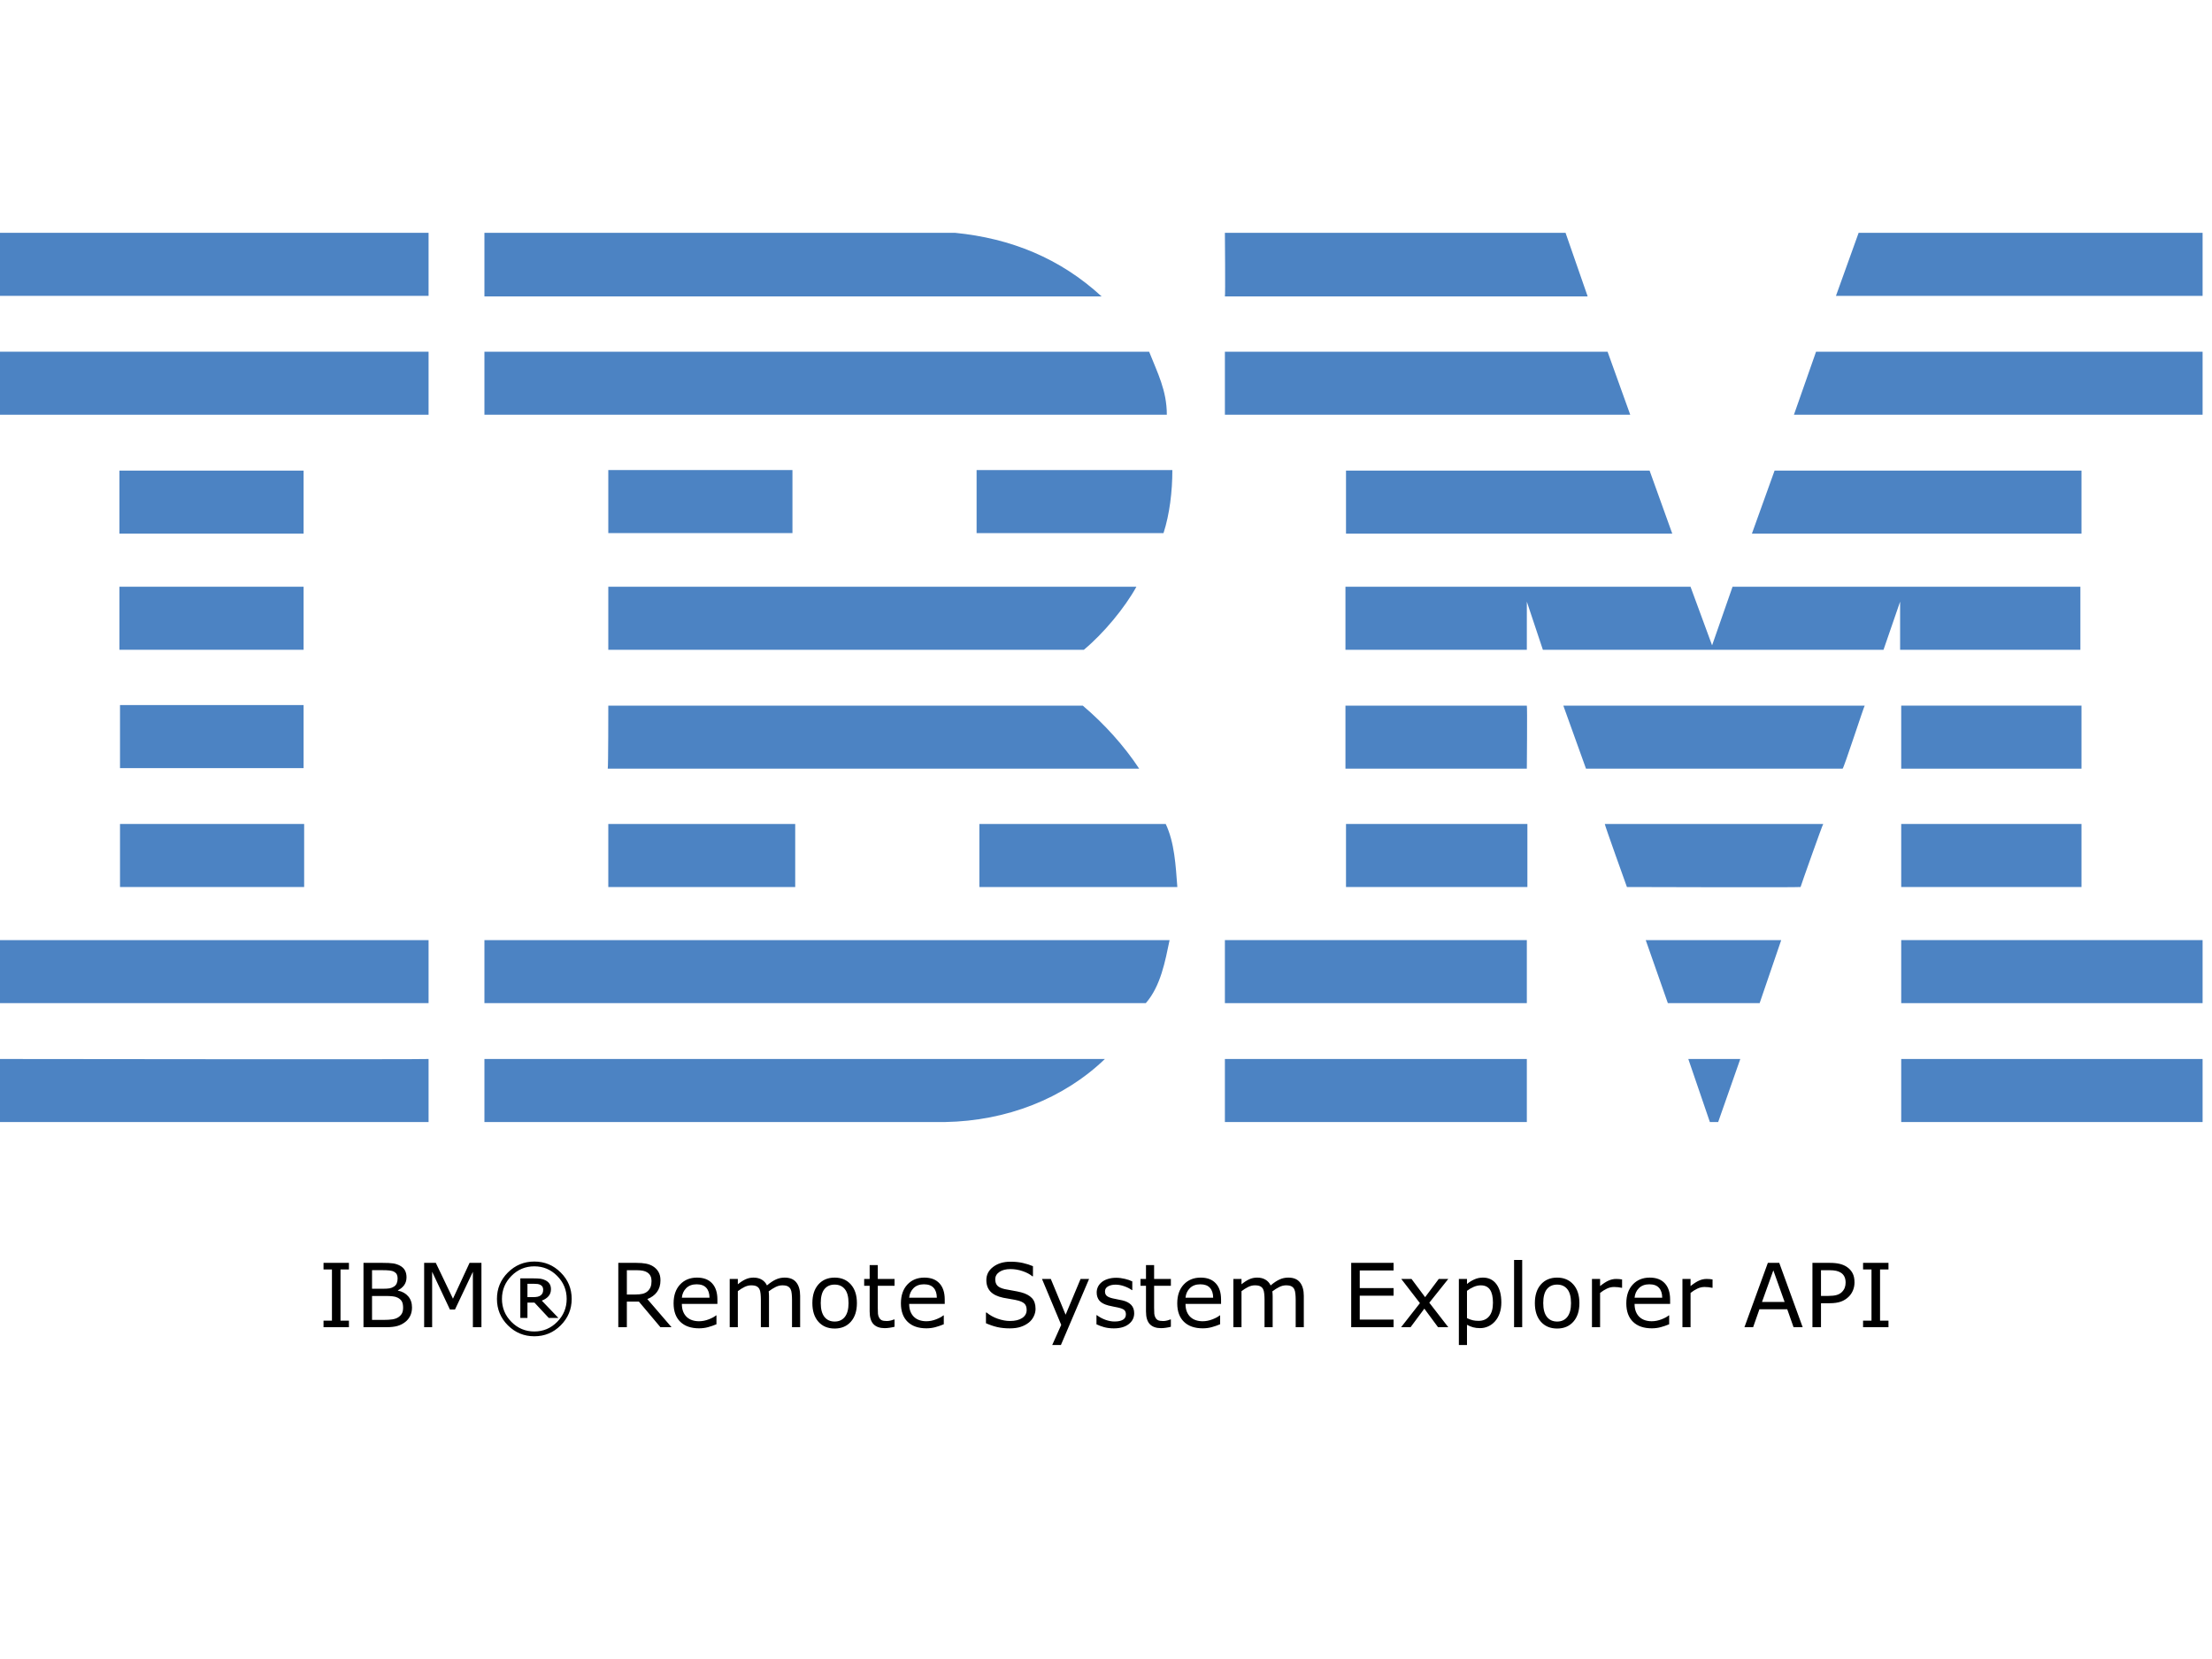
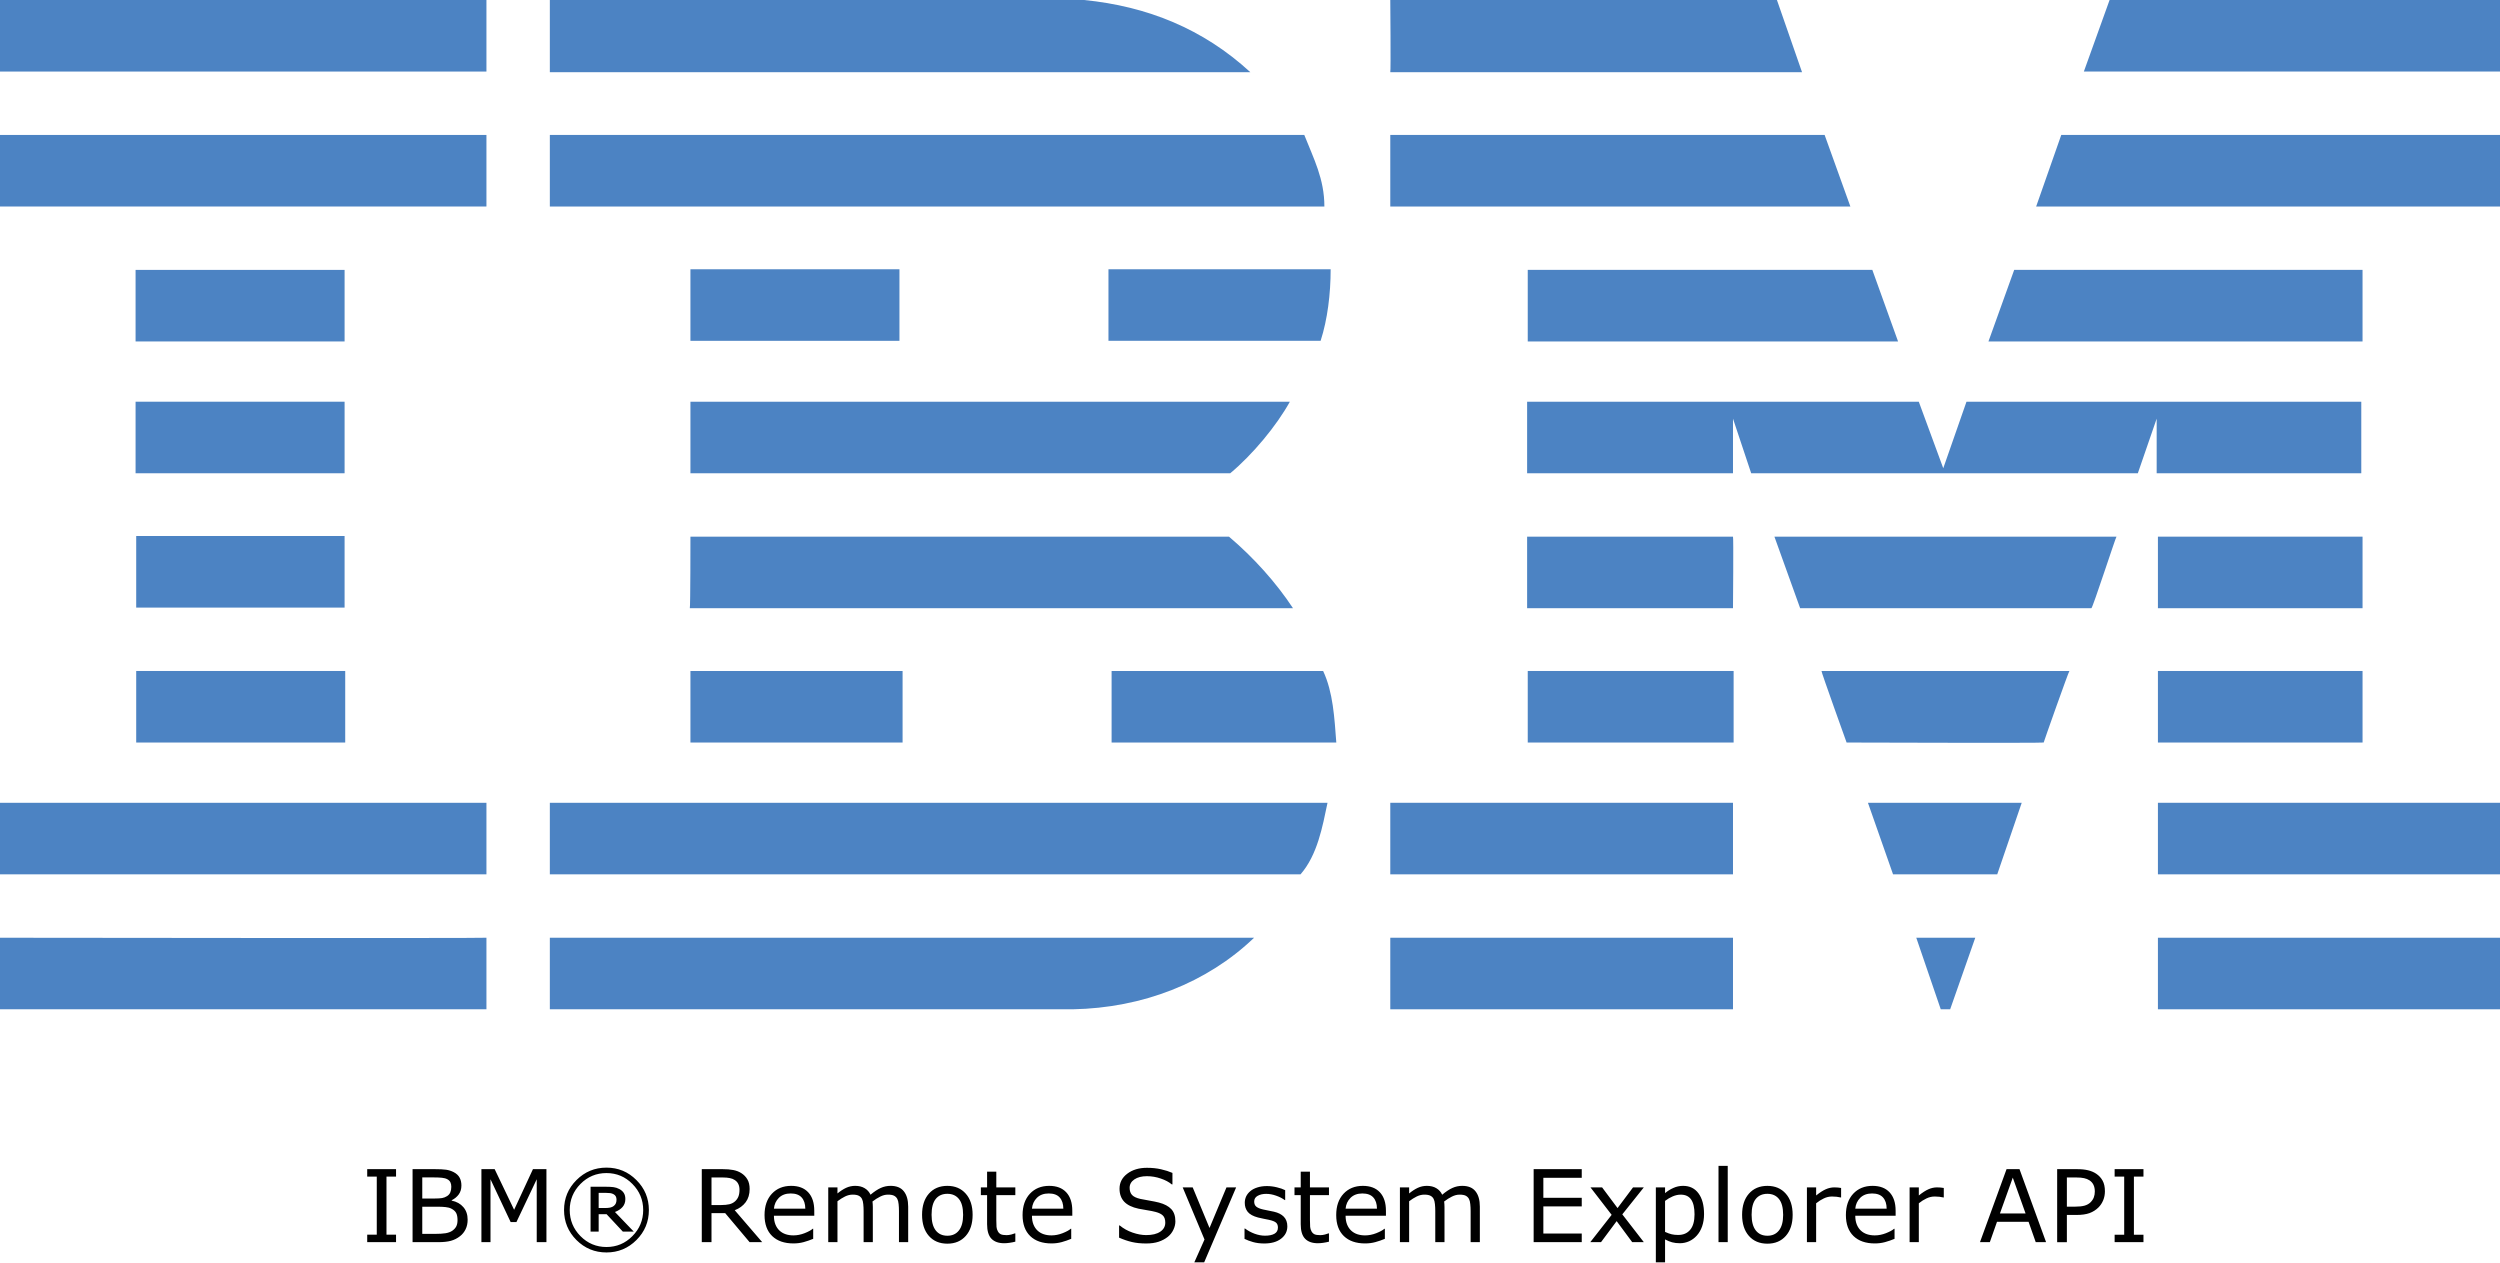
- <svg xmlns="http://www.w3.org/2000/svg" id="Layer_1" x="0px" y="0px" viewBox="0 0 400 300" style="enable-background:new 0 0 400 245;" xml:space="preserve" version="1.1">
+ <svg xmlns="http://www.w3.org/2000/svg" id="Layer_1" x="0px" y="0px" viewBox="0 0 398.3 201.119" xml:space="preserve" version="1.1" width="398.3" height="201.119">
  <defs id="defs31" />
  <style type="text/css" id="style1"> .st0{fill:#4C83C3;} </style>
-   <g id="g31">
-     <polygon class="st0" points="398.3,53.5 332,53.5 336.1,42.1 398.3,42.1 " id="polygon1" />
-     <path class="st0" d="M221.5,42.1l61.6,0l4,11.5c0,0-65.6,0-65.6,0C221.6,53.5,221.5,42.1,221.5,42.1z" id="path1" />
-     <path class="st0" d="M172.7,42.1c10.1,1,19,4.6,26.5,11.5c0,0-111.6,0-111.6,0c0,0,0-11.5,0-11.5L172.7,42.1z" id="path2" />
+   <g id="g31" transform="translate(9.6566519e-5,-42.1)">
+     <polygon class="st0" points="336.1,42.1 398.3,42.1 398.3,53.5 332,53.5 " id="polygon1" />
+     <path class="st0" d="m 221.5,42.1 h 61.6 l 4,11.5 c 0,0 -65.6,0 -65.6,0 0.1,-0.1 0,-11.5 0,-11.5 z" id="path1" />
+     <path class="st0" d="m 172.7,42.1 c 10.1,1 19,4.6 26.5,11.5 0,0 -111.6,0 -111.6,0 0,0 0,-11.5 0,-11.5 z" id="path2" />
    <g id="g3">
      <rect x="0" y="42.1" class="st0" width="77.5" height="11.4" id="rect2" />
-       <path class="st0" d="M38.8,47.8" id="path3" />
+       <path class="st0" d="M 38.8,47.8" id="path3" />
    </g>
-     <path class="st0" d="M398.3,75h-73.9c0,0,4-11.4,4-11.4h69.9V75z" id="path4" />
-     <polygon class="st0" points="294.8,75 221.5,75 221.5,63.6 290.7,63.6 " id="polygon4" />
-     <path class="st0" d="M207.8,63.6c1.5,3.8,3.2,7,3.2,11.4H87.6V63.6H207.8z" id="path5" />
+     <path class="st0" d="m 398.3,75 h -73.9 c 0,0 4,-11.4 4,-11.4 h 69.9 z" id="path4" />
+     <polygon class="st0" points="221.5,63.6 290.7,63.6 294.8,75 221.5,75 " id="polygon4" />
+     <path class="st0" d="m 207.8,63.6 c 1.5,3.8 3.2,7 3.2,11.4 H 87.6 V 63.6 Z" id="path5" />
    <g id="g6">
      <rect x="0" y="63.6" class="st0" width="77.5" height="11.4" id="rect5" />
-       <path class="st0" d="M38.8,69.3" id="path6" />
+       <path class="st0" d="M 38.8,69.3" id="path6" />
    </g>
-     <polygon class="st0" points="316.8,96.5 320.9,85.1 376.4,85.1 376.4,96.5 " id="polygon6" />
-     <polygon class="st0" points="298.3,85.1 302.4,96.5 243.4,96.5 243.4,85.1 " id="polygon7" />
-     <path class="st0" d="M212,85c0,3.9-0.5,8-1.6,11.4h-33.8V85H212z" id="path7" />
+     <polygon class="st0" points="376.4,85.1 376.4,96.5 316.8,96.5 320.9,85.1 " id="polygon6" />
+     <polygon class="st0" points="243.4,96.5 243.4,85.1 298.3,85.1 302.4,96.5 " id="polygon7" />
+     <path class="st0" d="m 212,85 c 0,3.9 -0.5,8 -1.6,11.4 H 176.6 V 85 Z" id="path7" />
    <g id="g8">
      <rect x="21.6" y="85.1" class="st0" width="33.3" height="11.4" id="rect7" />
-       <path class="st0" d="M38.3,90.8" id="path8" />
+       <path class="st0" d="M 38.3,90.8" id="path8" />
    </g>
    <g id="g9">
      <rect x="110" y="85" class="st0" width="33.3" height="11.4" id="rect8" />
-       <path class="st0" d="M126.6,90.8" id="path9" />
+       <path class="st0" d="M 126.6,90.8" id="path9" />
    </g>
-     <path class="st0" d="M276.1,108.8c0,0,0,8.7,0,8.7h-32.8v-11.4h62.4l3.9,10.6c0,0,3.7-10.6,3.7-10.6h62.9v11.4h-32.6 c0,0,0-8.7,0-8.7l-3,8.7l-61.6,0L276.1,108.8z" id="path10" />
-     <path class="st0" d="M110,106.1h95.5v0c-2.1,3.8-5.9,8.4-9.5,11.4c0,0-86,0-86,0C110,117.5,110,106.1,110,106.1z" id="path11" />
+     <path class="st0" d="m 276.1,108.8 c 0,0 0,8.7 0,8.7 h -32.8 v -11.4 h 62.4 l 3.9,10.6 c 0,0 3.7,-10.6 3.7,-10.6 h 62.9 v 11.4 h -32.6 c 0,0 0,-8.7 0,-8.7 l -3,8.7 H 279 Z" id="path10" />
+     <path class="st0" d="m 110,106.1 h 95.5 v 0 c -2.1,3.8 -5.9,8.4 -9.5,11.4 0,0 -86,0 -86,0 z" id="path11" />
    <g id="g12">
      <rect x="21.6" y="106.1" class="st0" width="33.3" height="11.4" id="rect11" />
-       <path class="st0" d="M38.3,111.8" id="path12" />
+       <path class="st0" d="M 38.3,111.8" id="path12" />
    </g>
    <g id="g13">
      <rect x="343.8" y="127.6" class="st0" width="32.6" height="11.4" id="rect12" />
-       <path class="st0" d="M360.1,133.3" id="path13" />
+       <path class="st0" d="M 360.1,133.3" id="path13" />
    </g>
-     <path class="st0" d="M276.1,127.6h-32.8v11.4c0,0,32.8,0,32.8,0C276.1,138.9,276.2,127.6,276.1,127.6z" id="path14" />
-     <path class="st0" d="M337.2,127.6c-0.1,0-3.8,11.4-4,11.4l-46.4,0c0,0-4.1-11.4-4.1-11.4H337.2z" id="path15" />
-     <path class="st0" d="M110,127.6h85.8c3.9,3.3,7.5,7.3,10.2,11.4c0.2,0-96.1,0-96.1,0C110,138.9,110,127.6,110,127.6z" id="path16" />
-     <path class="st0" d="M54.9,138.9v-11.4H21.7c0,0,0,11.4,0,11.4C21.7,138.9,54.9,138.9,54.9,138.9z" id="path17" />
+     <path class="st0" d="M 276.1,127.6 H 243.3 V 139 c 0,0 32.8,0 32.8,0 0,-0.1 0.1,-11.4 0,-11.4 z" id="path14" />
+     <path class="st0" d="m 337.2,127.6 c -0.1,0 -3.8,11.4 -4,11.4 h -46.4 c 0,0 -4.1,-11.4 -4.1,-11.4 z" id="path15" />
+     <path class="st0" d="m 110,127.6 h 85.8 c 3.9,3.3 7.5,7.3 10.2,11.4 0.2,0 -96.1,0 -96.1,0 0.1,-0.1 0.1,-11.4 0.1,-11.4 z" id="path16" />
+     <path class="st0" d="M 54.9,138.9 V 127.5 H 21.7 c 0,0 0,11.4 0,11.4 z" id="path17" />
    <g id="g18">
      <rect x="343.8" y="149" class="st0" width="32.6" height="11.4" id="rect17" />
-       <path class="st0" d="M360.1,154.7" id="path18" />
+       <path class="st0" d="M 360.1,154.7" id="path18" />
    </g>
    <g id="g19">
      <rect x="243.4" y="149" class="st0" width="32.8" height="11.4" id="rect18" />
-       <path class="st0" d="M259.8,154.7" id="path19" />
+       <path class="st0" d="M 259.8,154.7" id="path19" />
    </g>
-     <path class="st0" d="M325.6,160.4c0-0.1,4-11.4,4.1-11.4h-39.5c-0.1,0,4,11.4,4,11.4S325.6,160.5,325.6,160.4z" id="path20" />
-     <path class="st0" d="M110,160.4c0,0,0-11.4,0-11.4h33.8c0,0,0,11.4,0,11.4C143.7,160.4,110,160.4,110,160.4z" id="path21" />
-     <path class="st0" d="M210.8,149c1.6,3.4,1.8,7.5,2.1,11.4h-35.8V149H210.8z" id="path22" />
+     <path class="st0" d="m 325.6,160.4 c 0,-0.1 4,-11.4 4.1,-11.4 h -39.5 c -0.1,0 4,11.4 4,11.4 0,0 31.4,0.1 31.4,0 z" id="path20" />
+     <path class="st0" d="m 110,160.4 c 0,0 0,-11.4 0,-11.4 h 33.8 c 0,0 0,11.4 0,11.4 -0.1,0 -33.8,0 -33.8,0 z" id="path21" />
+     <path class="st0" d="m 210.8,149 c 1.6,3.4 1.8,7.5 2.1,11.4 H 177.1 V 149 Z" id="path22" />
    <g id="g23">
      <rect x="21.7" y="149" class="st0" width="33.3" height="11.4" id="rect22" />
-       <path class="st0" d="M38.3,154.7" id="path23" />
+       <path class="st0" d="M 38.3,154.7" id="path23" />
    </g>
    <g id="g24">
      <rect x="343.8" y="170" class="st0" width="54.5" height="11.4" id="rect23" />
-       <path class="st0" d="M371,175.7" id="path24" />
+       <path class="st0" d="M 371,175.7" id="path24" />
    </g>
    <g id="g25">
      <rect x="221.5" y="170" class="st0" width="54.6" height="11.4" id="rect24" />
-       <path class="st0" d="M248.8,175.7" id="path25" />
+       <path class="st0" d="M 248.8,175.7" id="path25" />
    </g>
-     <polygon class="st0" points="318.2,181.4 301.6,181.4 297.6,170 322.1,170 " id="polygon25" />
-     <path class="st0" d="M0,170v11.4h77.5c0,0,0-11.4,0-11.4C77.5,170-0.1,170,0,170z" id="path26" />
-     <path class="st0" d="M211.5,170c-0.8,3.8-1.6,8.3-4.3,11.4l-1,0H87.6V170H211.5z" id="path27" />
-     <polygon class="st0" points="310.7,202.9 309.2,202.9 305.3,191.5 314.7,191.5 " id="polygon27" />
+     <polygon class="st0" points="297.6,170 322.1,170 318.2,181.4 301.6,181.4 " id="polygon25" />
+     <path class="st0" d="m 0,170 v 11.4 h 77.5 c 0,0 0,-11.4 0,-11.4 0,0 -77.6,0 -77.5,0 z" id="path26" />
+     <path class="st0" d="m 211.5,170 c -0.8,3.8 -1.6,8.3 -4.3,11.4 h -1 H 87.6 V 170 Z" id="path27" />
+     <polygon class="st0" points="305.3,191.5 314.7,191.5 310.7,202.9 309.2,202.9 " id="polygon27" />
    <g id="g28">
      <rect x="343.8" y="191.5" class="st0" width="54.5" height="11.4" id="rect27" />
-       <path class="st0" d="M371,197.2" id="path28" />
+       <path class="st0" d="M 371,197.2" id="path28" />
    </g>
-     <path class="st0" d="M87.6,202.9v-11.4c0,0,111.9,0,112.2,0c-7.5,7.2-17.8,11.2-28.9,11.4L87.6,202.9" id="path29" />
+     <path class="st0" d="m 87.6,202.9 v -11.4 c 0,0 111.9,0 112.2,0 -7.5,7.2 -17.8,11.2 -28.9,11.4 H 87.6" id="path29" />
    <g id="g30">
      <rect x="221.5" y="191.5" class="st0" width="54.6" height="11.4" id="rect29" />
-       <path class="st0" d="M248.8,197.2" id="path30" />
+       <path class="st0" d="M 248.8,197.2" id="path30" />
    </g>
-     <path class="st0" d="M77.5,191.5c0,0,0,11.4,0,11.4c0,0-77.4,0-77.5,0c0,0,0-11.4,0-11.4S77.4,191.6,77.5,191.5z" id="path31" />
+     <path class="st0" d="m 77.5,191.5 c 0,0 0,11.4 0,11.4 0,0 -77.4,0 -77.5,0 0,0 0,-11.4 0,-11.4 0,0 77.4,0.1 77.5,0 z" id="path31" />
  </g>
-   <path d="m 63.098,240 h -4.594 v -1.188 h 1.523 v -9.258 h -1.523 v -1.188 h 4.594 v 1.188 h -1.523 v 9.258 h 1.523 z m 11.406,-3.578 q 0,0.867 -0.328,1.531 -0.328,0.664 -0.883,1.094 -0.656,0.516 -1.445,0.734 Q 71.066,240 69.855,240 h -4.125 v -11.633 h 3.445 q 1.273,0 1.906,0.094 0.633,0.094 1.211,0.391 0.641,0.336 0.93,0.867 0.289,0.523 0.289,1.258 0,0.828 -0.422,1.414 -0.422,0.578 -1.125,0.93 v 0.062 q 1.18,0.242 1.859,1.039 0.68,0.789 0.68,2 z m -2.602,-5.242 q 0,-0.422 -0.141,-0.711 -0.141,-0.289 -0.453,-0.469 -0.367,-0.211 -0.891,-0.258 -0.523,-0.055 -1.297,-0.055 h -1.844 v 3.359 h 2 q 0.727,0 1.156,-0.07 0.43,-0.078 0.797,-0.312 0.367,-0.234 0.516,-0.602 0.156,-0.375 0.156,-0.883 z m 0.992,5.305 q 0,-0.703 -0.211,-1.117 -0.211,-0.414 -0.766,-0.703 -0.375,-0.195 -0.914,-0.25 -0.531,-0.062 -1.297,-0.062 h -2.43 v 4.328 h 2.047 q 1.016,0 1.664,-0.102 0.648,-0.109 1.062,-0.391 0.438,-0.305 0.641,-0.695 0.203,-0.391 0.203,-1.008 z M 87.059,240 h -1.547 v -10.023 l -3.234,6.82 h -0.922 l -3.211,-6.82 V 240 h -1.445 v -11.633 h 2.109 l 3.102,6.477 3,-6.477 h 2.148 z m 16.32,-5.117 q 0,2.797 -1.984,4.781 -1.977,1.977 -4.773,1.977 -2.797,0 -4.781,-1.977 -1.977,-1.984 -1.977,-4.781 0,-2.797 1.977,-4.773 1.984,-1.984 4.781,-1.984 2.797,0 4.773,1.984 1.984,1.977 1.984,4.773 z m -0.906,0 q 0,-2.422 -1.719,-4.156 -1.711,-1.734 -4.133,-1.734 -2.422,0 -4.141,1.734 -1.711,1.734 -1.711,4.156 0,2.422 1.711,4.156 1.719,1.734 4.141,1.734 2.422,0 4.133,-1.734 1.719,-1.734 1.719,-4.156 z m -1.5,3.438 h -1.742 l -2.586,-2.773 h -1.266 v 2.773 h -1.289 v -7.148 h 2.438 q 0.734,0 1.211,0.062 0.477,0.062 0.938,0.305 0.492,0.266 0.719,0.648 0.234,0.375 0.234,0.945 0,0.758 -0.445,1.266 -0.438,0.5 -1.211,0.797 z m -2.75,-5.102 q 0,-0.281 -0.109,-0.5 -0.109,-0.219 -0.367,-0.359 -0.242,-0.133 -0.516,-0.172 -0.273,-0.039 -0.688,-0.039 h -1.164 v 2.414 h 0.992 q 0.484,0 0.836,-0.07 0.352,-0.078 0.578,-0.258 0.242,-0.195 0.336,-0.43 0.102,-0.234 0.102,-0.586 z M 121.434,240 h -2.008 l -3.891,-4.625 h -2.18 V 240 h -1.547 v -11.633 h 3.258 q 1.055,0 1.758,0.141 0.703,0.133 1.266,0.484 0.633,0.398 0.984,1.008 0.359,0.602 0.359,1.531 0,1.258 -0.633,2.109 -0.633,0.844 -1.742,1.273 z m -3.617,-8.359 q 0,-0.5 -0.18,-0.883 -0.172,-0.391 -0.578,-0.656 -0.336,-0.227 -0.797,-0.312 -0.461,-0.094 -1.086,-0.094 h -1.82 v 4.391 h 1.562 q 0.734,0 1.281,-0.125 0.547,-0.133 0.93,-0.484 0.352,-0.328 0.516,-0.75 0.172,-0.43 0.172,-1.086 z m 11.914,4.148 h -6.43 q 0,0.805 0.242,1.406 0.242,0.594 0.664,0.977 0.406,0.375 0.961,0.562 0.562,0.188 1.234,0.188 0.891,0 1.789,-0.352 0.906,-0.359 1.289,-0.703 h 0.078 v 1.602 q -0.742,0.312 -1.516,0.523 -0.773,0.211 -1.625,0.211 -2.172,0 -3.391,-1.172 -1.219,-1.18 -1.219,-3.344 0,-2.141 1.164,-3.398 1.172,-1.258 3.078,-1.258 1.766,0 2.719,1.031 0.961,1.031 0.961,2.93 z m -1.43,-1.125 q -0.008,-1.156 -0.586,-1.789 -0.57,-0.633 -1.742,-0.633 -1.18,0 -1.883,0.695 -0.695,0.695 -0.789,1.727 z M 144.691,240 h -1.469 v -4.969 q 0,-0.562 -0.055,-1.086 -0.047,-0.523 -0.211,-0.836 -0.18,-0.336 -0.516,-0.508 -0.336,-0.172 -0.969,-0.172 -0.617,0 -1.234,0.312 -0.617,0.305 -1.234,0.781 0.023,0.18 0.039,0.422 0.016,0.234 0.016,0.469 V 240 h -1.469 v -4.969 q 0,-0.578 -0.055,-1.094 -0.047,-0.523 -0.211,-0.836 -0.18,-0.336 -0.516,-0.5 -0.336,-0.172 -0.969,-0.172 -0.602,0 -1.211,0.297 -0.602,0.297 -1.203,0.758 V 240 h -1.469 v -8.727 h 1.469 v 0.969 q 0.688,-0.57 1.367,-0.891 0.688,-0.32 1.461,-0.32 0.891,0 1.508,0.375 0.625,0.375 0.93,1.039 0.891,-0.75 1.625,-1.078 0.734,-0.336 1.57,-0.336 1.438,0 2.117,0.875 0.688,0.867 0.688,2.43 z m 10.266,-4.359 q 0,2.133 -1.094,3.367 -1.094,1.234 -2.93,1.234 -1.852,0 -2.945,-1.234 -1.086,-1.234 -1.086,-3.367 0,-2.133 1.086,-3.367 1.094,-1.242 2.945,-1.242 1.836,0 2.93,1.242 1.094,1.234 1.094,3.367 z m -1.516,0 q 0,-1.695 -0.664,-2.516 -0.664,-0.828 -1.844,-0.828 -1.195,0 -1.859,0.828 -0.656,0.82 -0.656,2.516 0,1.641 0.664,2.492 0.664,0.844 1.852,0.844 1.172,0 1.836,-0.836 0.672,-0.844 0.672,-2.5 z m 8.32,4.281 q -0.414,0.109 -0.906,0.18 -0.484,0.07 -0.867,0.07 -1.336,0 -2.031,-0.719 -0.695,-0.719 -0.695,-2.305 v -4.641 h -0.992 v -1.234 h 0.992 v -2.508 h 1.469 v 2.508 h 3.031 v 1.234 h -3.031 v 3.977 q 0,0.688 0.031,1.078 0.031,0.383 0.219,0.719 0.172,0.312 0.469,0.461 0.305,0.141 0.922,0.141 0.359,0 0.75,-0.102 0.391,-0.109 0.562,-0.18 h 0.078 z m 9.078,-4.133 h -6.43 q 0,0.805 0.242,1.406 0.242,0.594 0.664,0.977 0.406,0.375 0.961,0.562 0.562,0.188 1.234,0.188 0.891,0 1.789,-0.352 0.906,-0.359 1.289,-0.703 h 0.078 v 1.602 q -0.742,0.312 -1.516,0.523 -0.773,0.211 -1.625,0.211 -2.172,0 -3.391,-1.172 -1.219,-1.18 -1.219,-3.344 0,-2.141 1.164,-3.398 1.172,-1.258 3.078,-1.258 1.766,0 2.719,1.031 0.961,1.031 0.961,2.93 z m -1.43,-1.125 q -0.008,-1.156 -0.586,-1.789 -0.57,-0.633 -1.742,-0.633 -1.18,0 -1.883,0.695 -0.695,0.695 -0.789,1.727 z m 17.852,2.016 q 0,0.68 -0.32,1.344 -0.312,0.664 -0.883,1.125 -0.625,0.5 -1.461,0.781 -0.828,0.281 -2,0.281 -1.258,0 -2.266,-0.234 -1,-0.234 -2.039,-0.695 v -1.938 h 0.109 q 0.883,0.734 2.039,1.133 1.156,0.398 2.172,0.398 1.438,0 2.234,-0.539 0.805,-0.539 0.805,-1.438 0,-0.773 -0.383,-1.141 -0.375,-0.367 -1.148,-0.57 -0.586,-0.156 -1.273,-0.258 -0.68,-0.102 -1.445,-0.258 -1.547,-0.328 -2.297,-1.117 -0.742,-0.797 -0.742,-2.07 0,-1.461 1.234,-2.391 1.234,-0.938 3.133,-0.938 1.227,0 2.25,0.234 1.023,0.234 1.812,0.578 v 1.828 h -0.109 q -0.664,-0.562 -1.75,-0.93 -1.078,-0.375 -2.211,-0.375 -1.242,0 -2,0.516 -0.75,0.516 -0.75,1.328 0,0.727 0.375,1.141 0.375,0.414 1.32,0.633 0.5,0.109 1.422,0.266 0.922,0.156 1.562,0.32 1.297,0.344 1.953,1.039 0.656,0.695 0.656,1.945 z m 9.68,-5.406 -5.094,11.945 h -1.57 l 1.625,-3.641 -3.477,-8.305 h 1.594 l 2.68,6.469 2.703,-6.469 z m 8.156,6.211 q 0,1.195 -0.992,1.961 -0.984,0.766 -2.695,0.766 -0.969,0 -1.781,-0.227 -0.805,-0.234 -1.352,-0.508 v -1.648 h 0.078 q 0.695,0.523 1.547,0.836 0.852,0.305 1.633,0.305 0.969,0 1.516,-0.312 0.547,-0.312 0.547,-0.984 0,-0.516 -0.297,-0.781 -0.297,-0.266 -1.141,-0.453 -0.312,-0.07 -0.82,-0.164 -0.5,-0.094 -0.914,-0.203 -1.148,-0.305 -1.633,-0.891 -0.477,-0.594 -0.477,-1.453 0,-0.539 0.219,-1.016 0.227,-0.477 0.68,-0.852 0.438,-0.367 1.109,-0.578 0.68,-0.219 1.516,-0.219 0.781,0 1.578,0.195 0.805,0.188 1.336,0.461 v 1.57 h -0.078 q -0.562,-0.414 -1.367,-0.695 -0.805,-0.289 -1.578,-0.289 -0.805,0 -1.359,0.312 -0.555,0.305 -0.555,0.914 0,0.539 0.336,0.812 0.328,0.273 1.062,0.445 0.406,0.094 0.906,0.188 0.508,0.094 0.844,0.172 1.023,0.234 1.578,0.805 0.555,0.578 0.555,1.531 z m 6.633,2.438 q -0.414,0.109 -0.906,0.18 -0.484,0.07 -0.867,0.07 -1.336,0 -2.031,-0.719 -0.695,-0.719 -0.695,-2.305 v -4.641 h -0.992 v -1.234 h 0.992 v -2.508 h 1.469 v 2.508 h 3.031 v 1.234 h -3.031 v 3.977 q 0,0.688 0.031,1.078 0.031,0.383 0.219,0.719 0.172,0.312 0.469,0.461 0.305,0.141 0.922,0.141 0.359,0 0.75,-0.102 0.391,-0.109 0.562,-0.18 h 0.078 z m 9.078,-4.133 h -6.43 q 0,0.805 0.242,1.406 0.242,0.594 0.664,0.977 0.406,0.375 0.961,0.562 0.562,0.188 1.234,0.188 0.891,0 1.789,-0.352 0.906,-0.359 1.289,-0.703 h 0.078 v 1.602 q -0.742,0.312 -1.516,0.523 -0.773,0.211 -1.625,0.211 -2.172,0 -3.391,-1.172 -1.219,-1.18 -1.219,-3.344 0,-2.141 1.164,-3.398 1.172,-1.258 3.078,-1.258 1.766,0 2.719,1.031 0.961,1.031 0.961,2.93 z m -1.43,-1.125 q -0.008,-1.156 -0.586,-1.789 -0.57,-0.633 -1.742,-0.633 -1.18,0 -1.883,0.695 -0.695,0.695 -0.789,1.727 z M 235.77,240 h -1.469 v -4.969 q 0,-0.562 -0.055,-1.086 -0.047,-0.523 -0.211,-0.836 -0.18,-0.336 -0.516,-0.508 -0.336,-0.172 -0.969,-0.172 -0.617,0 -1.234,0.312 -0.617,0.305 -1.234,0.781 0.023,0.18 0.039,0.422 0.016,0.234 0.016,0.469 V 240 h -1.469 v -4.969 q 0,-0.578 -0.055,-1.094 -0.047,-0.523 -0.211,-0.836 -0.18,-0.336 -0.516,-0.5 -0.336,-0.172 -0.969,-0.172 -0.602,0 -1.211,0.297 -0.602,0.297 -1.203,0.758 V 240 h -1.469 v -8.727 h 1.469 v 0.969 q 0.688,-0.57 1.367,-0.891 0.688,-0.32 1.461,-0.32 0.891,0 1.508,0.375 0.625,0.375 0.93,1.039 0.891,-0.75 1.625,-1.078 0.734,-0.336 1.57,-0.336 1.438,0 2.117,0.875 0.688,0.867 0.688,2.43 z m 16.234,0 h -7.664 v -11.633 h 7.664 v 1.375 h -6.117 v 3.188 h 6.117 v 1.375 h -6.117 v 4.32 h 6.117 z m 9.891,0 h -1.852 L 257.566,236.648 255.074,240 h -1.711 l 3.406,-4.352 -3.375,-4.375 h 1.852 l 2.461,3.297 2.469,-3.297 h 1.719 l -3.43,4.297 z m 9.594,-4.469 q 0,1.062 -0.305,1.945 -0.305,0.875 -0.859,1.484 -0.516,0.578 -1.219,0.898 -0.695,0.312 -1.477,0.312 -0.68,0 -1.234,-0.148 -0.547,-0.148 -1.117,-0.461 v 3.656 h -1.469 v -11.945 h 1.469 v 0.914 q 0.586,-0.492 1.312,-0.82 0.734,-0.336 1.562,-0.336 1.578,0 2.453,1.195 0.883,1.188 0.883,3.305 z m -1.516,0.039 q 0,-1.578 -0.539,-2.359 -0.539,-0.781 -1.656,-0.781 -0.633,0 -1.273,0.273 -0.641,0.273 -1.227,0.719 v 4.945 q 0.625,0.281 1.07,0.383 0.453,0.102 1.023,0.102 1.227,0 1.914,-0.828 0.688,-0.828 0.688,-2.453 z M 275.262,240 h -1.469 v -12.156 h 1.469 z m 10.344,-4.359 q 0,2.133 -1.094,3.367 -1.094,1.234 -2.93,1.234 -1.852,0 -2.945,-1.234 -1.086,-1.234 -1.086,-3.367 0,-2.133 1.086,-3.367 1.094,-1.242 2.945,-1.242 1.836,0 2.93,1.242 1.094,1.234 1.094,3.367 z m -1.516,0 q 0,-1.695 -0.664,-2.516 -0.664,-0.828 -1.844,-0.828 -1.195,0 -1.859,0.828 -0.656,0.82 -0.656,2.516 0,1.641 0.664,2.492 0.664,0.844 1.852,0.844 1.172,0 1.836,-0.836 0.672,-0.844 0.672,-2.5 z m 9.234,-2.766 h -0.078 q -0.328,-0.078 -0.641,-0.109 -0.305,-0.039 -0.727,-0.039 -0.68,0 -1.312,0.305 -0.633,0.297 -1.219,0.773 V 240 h -1.469 v -8.727 h 1.469 v 1.289 q 0.875,-0.703 1.539,-0.992 0.672,-0.297 1.367,-0.297 0.383,0 0.555,0.023 0.172,0.016 0.516,0.07 z m 8.688,2.914 h -6.43 q 0,0.805 0.242,1.406 0.242,0.594 0.664,0.977 0.406,0.375 0.961,0.562 0.562,0.188 1.234,0.188 0.891,0 1.789,-0.352 0.906,-0.359 1.289,-0.703 h 0.078 v 1.602 q -0.742,0.312 -1.516,0.523 -0.773,0.211 -1.625,0.211 -2.172,0 -3.391,-1.172 -1.219,-1.18 -1.219,-3.344 0,-2.141 1.164,-3.398 1.172,-1.258 3.078,-1.258 1.766,0 2.719,1.031 0.961,1.031 0.961,2.93 z m -1.43,-1.125 q -0.008,-1.156 -0.586,-1.789 -0.57,-0.633 -1.742,-0.633 -1.18,0 -1.883,0.695 -0.695,0.695 -0.789,1.727 z m 9.102,-1.789 h -0.078 q -0.328,-0.078 -0.641,-0.109 -0.305,-0.039 -0.727,-0.039 -0.68,0 -1.312,0.305 -0.633,0.297 -1.219,0.773 V 240 h -1.469 v -8.727 h 1.469 v 1.289 q 0.875,-0.703 1.539,-0.992 0.672,-0.297 1.367,-0.297 0.383,0 0.555,0.023 0.172,0.016 0.516,0.07 z M 325.98,240 h -1.648 l -1.141,-3.242 h -5.031 L 317.02,240 h -1.57 l 4.234,-11.633 h 2.062 z m -3.266,-4.57 -2.039,-5.711 -2.047,5.711 z m 12.641,-3.547 q 0,0.773 -0.273,1.438 -0.266,0.656 -0.75,1.141 -0.602,0.602 -1.422,0.906 -0.82,0.297 -2.07,0.297 h -1.547 V 240 h -1.547 v -11.633 h 3.156 q 1.047,0 1.773,0.18 0.727,0.172 1.289,0.547 0.664,0.445 1.023,1.109 0.367,0.664 0.367,1.68 z m -1.609,0.039 q 0,-0.602 -0.211,-1.047 -0.211,-0.445 -0.641,-0.727 -0.375,-0.242 -0.859,-0.344 -0.477,-0.109 -1.211,-0.109 h -1.531 v 4.648 h 1.305 q 0.938,0 1.523,-0.164 0.586,-0.172 0.953,-0.539 0.367,-0.375 0.516,-0.789 0.156,-0.414 0.156,-0.93 z m 7.75,8.078 h -4.594 v -1.188 h 1.523 v -9.258 h -1.523 v -1.188 h 4.594 v 1.188 h -1.523 v 9.258 h 1.523 z" id="text31" style="font-size:16px;text-anchor:middle" aria-label="IBM® Remote System Explorer API" />
+   <path d="m 63.098,197.9 h -4.594 v -1.188 h 1.523 v -9.258 h -1.523 v -1.188 h 4.594 v 1.188 H 61.574 v 9.258 h 1.523 z m 11.406,-3.578 q 0,0.867 -0.328,1.531 -0.328,0.664 -0.883,1.094 -0.656,0.516 -1.445,0.734 -0.781,0.219 -1.992,0.219 h -4.125 v -11.633 h 3.445 q 1.273,0 1.906,0.094 0.633,0.094 1.211,0.391 0.641,0.336 0.93,0.867 0.289,0.523 0.289,1.258 0,0.828 -0.422,1.414 -0.422,0.578 -1.125,0.93 v 0.062 q 1.18,0.242 1.859,1.039 0.68,0.789 0.68,2 z m -2.602,-5.242 q 0,-0.422 -0.141,-0.711 -0.141,-0.289 -0.453,-0.469 -0.367,-0.211 -0.891,-0.258 -0.523,-0.055 -1.297,-0.055 h -1.844 v 3.359 h 2 q 0.727,0 1.156,-0.07 0.43,-0.078 0.797,-0.312 0.367,-0.234 0.516,-0.602 0.156,-0.375 0.156,-0.883 z m 0.992,5.305 q 0,-0.703 -0.211,-1.117 -0.211,-0.414 -0.766,-0.703 -0.375,-0.195 -0.914,-0.25 -0.531,-0.062 -1.297,-0.062 h -2.43 v 4.328 h 2.047 q 1.016,0 1.664,-0.102 0.648,-0.109 1.062,-0.391 0.438,-0.305 0.641,-0.695 0.203,-0.391 0.203,-1.008 z m 14.164,3.516 H 85.512 v -10.023 l -3.234,6.82 H 81.356 l -3.211,-6.82 v 10.023 H 76.699 v -11.633 h 2.109 l 3.102,6.477 3,-6.477 h 2.148 z M 103.379,192.783 q 0,2.797 -1.984,4.781 -1.977,1.977 -4.773,1.977 -2.797,0 -4.781,-1.977 -1.977,-1.984 -1.977,-4.781 0,-2.797 1.977,-4.773 1.984,-1.984 4.781,-1.984 2.797,0 4.773,1.984 1.984,1.977 1.984,4.773 z m -0.906,0 q 0,-2.422 -1.719,-4.156 -1.711,-1.734 -4.133,-1.734 -2.422,0 -4.141,1.734 -1.711,1.734 -1.711,4.156 0,2.422 1.711,4.156 1.719,1.734 4.141,1.734 2.422,0 4.133,-1.734 1.719,-1.734 1.719,-4.156 z m -1.5,3.438 h -1.742 l -2.586,-2.773 h -1.266 v 2.773 h -1.289 v -7.148 h 2.438 q 0.734,0 1.211,0.062 0.477,0.062 0.938,0.305 0.492,0.266 0.719,0.648 0.234,0.375 0.234,0.945 0,0.758 -0.445,1.266 -0.438,0.5 -1.211,0.797 z m -2.75,-5.102 q 0,-0.281 -0.109,-0.5 -0.109,-0.219 -0.367,-0.359 -0.242,-0.133 -0.516,-0.172 -0.273,-0.039 -0.688,-0.039 h -1.164 v 2.414 h 0.992 q 0.484,0 0.836,-0.07 0.352,-0.078 0.578,-0.258 0.242,-0.195 0.336,-0.43 0.102,-0.234 0.102,-0.586 z m 23.211,6.781 h -2.008 l -3.891,-4.625 h -2.18 v 4.625 h -1.547 v -11.633 h 3.258 q 1.055,0 1.758,0.141 0.703,0.133 1.266,0.484 0.633,0.398 0.984,1.008 0.359,0.602 0.359,1.531 0,1.258 -0.633,2.109 -0.633,0.844 -1.742,1.273 z m -3.617,-8.359 q 0,-0.5 -0.18,-0.883 -0.172,-0.391 -0.578,-0.656 -0.336,-0.227 -0.797,-0.312 -0.461,-0.094 -1.086,-0.094 h -1.82 v 4.391 h 1.562 q 0.734,0 1.281,-0.125 0.547,-0.133 0.93,-0.484 0.352,-0.328 0.516,-0.75 0.172,-0.43 0.172,-1.086 z m 11.914,4.148 h -6.43 q 0,0.805 0.242,1.406 0.242,0.594 0.664,0.977 0.406,0.375 0.961,0.562 0.562,0.188 1.234,0.188 0.891,0 1.789,-0.352 0.906,-0.359 1.289,-0.703 h 0.078 v 1.602 q -0.742,0.312 -1.516,0.523 -0.773,0.211 -1.625,0.211 -2.172,0 -3.391,-1.172 -1.219,-1.18 -1.219,-3.344 0,-2.141 1.164,-3.398 1.172,-1.258 3.078,-1.258 1.766,0 2.719,1.031 0.961,1.031 0.961,2.93 z m -1.43,-1.125 q -0.008,-1.156 -0.586,-1.789 -0.57,-0.633 -1.742,-0.633 -1.18,0 -1.883,0.695 -0.695,0.695 -0.789,1.727 z m 16.391,5.336 h -1.469 v -4.969 q 0,-0.562 -0.055,-1.086 -0.047,-0.523 -0.211,-0.836 -0.18,-0.336 -0.516,-0.508 -0.336,-0.172 -0.969,-0.172 -0.617,0 -1.234,0.312 -0.617,0.305 -1.234,0.781 0.023,0.18 0.039,0.422 0.016,0.234 0.016,0.469 v 5.586 h -1.469 v -4.969 q 0,-0.578 -0.055,-1.094 -0.047,-0.523 -0.211,-0.836 -0.18,-0.336 -0.516,-0.5 -0.336,-0.172 -0.969,-0.172 -0.602,0 -1.211,0.297 -0.602,0.297 -1.203,0.758 v 6.516 h -1.469 v -8.727 h 1.469 v 0.969 q 0.688,-0.57 1.367,-0.891 0.688,-0.32 1.461,-0.32 0.891,0 1.508,0.375 0.625,0.375 0.93,1.039 0.891,-0.75 1.625,-1.078 0.734,-0.336 1.57,-0.336 1.438,0 2.117,0.875 0.688,0.867 0.688,2.43 z m 10.266,-4.359 q 0,2.133 -1.094,3.367 -1.094,1.234 -2.93,1.234 -1.852,0 -2.945,-1.234 -1.086,-1.234 -1.086,-3.367 0,-2.133 1.086,-3.367 1.094,-1.242 2.945,-1.242 1.836,0 2.93,1.242 1.094,1.234 1.094,3.367 z m -1.516,0 q 0,-1.695 -0.664,-2.516 -0.664,-0.828 -1.844,-0.828 -1.195,0 -1.859,0.828 -0.656,0.82 -0.656,2.516 0,1.641 0.664,2.492 0.664,0.844 1.852,0.844 1.172,0 1.836,-0.836 0.672,-0.844 0.672,-2.5 z m 8.32,4.281 q -0.414,0.109 -0.906,0.18 -0.484,0.07 -0.867,0.07 -1.336,0 -2.031,-0.719 -0.695,-0.719 -0.695,-2.305 v -4.641 h -0.992 v -1.234 h 0.992 v -2.508 h 1.469 v 2.508 h 3.031 v 1.234 h -3.031 v 3.977 q 0,0.688 0.031,1.078 0.031,0.383 0.219,0.719 0.172,0.312 0.469,0.461 0.305,0.141 0.922,0.141 0.359,0 0.75,-0.102 0.391,-0.109 0.562,-0.18 h 0.078 z m 9.078,-4.133 h -6.43 q 0,0.805 0.242,1.406 0.242,0.594 0.664,0.977 0.406,0.375 0.961,0.562 0.562,0.188 1.234,0.188 0.891,0 1.789,-0.352 0.906,-0.359 1.289,-0.703 h 0.078 v 1.602 q -0.742,0.312 -1.516,0.523 -0.773,0.211 -1.625,0.211 -2.172,0 -3.391,-1.172 -1.219,-1.18 -1.219,-3.344 0,-2.141 1.164,-3.398 1.172,-1.258 3.078,-1.258 1.766,0 2.719,1.031 0.961,1.031 0.961,2.93 z m -1.43,-1.125 q -0.008,-1.156 -0.586,-1.789 -0.57,-0.633 -1.742,-0.633 -1.18,0 -1.883,0.695 -0.695,0.695 -0.789,1.727 z m 17.852,2.016 q 0,0.68 -0.32,1.344 -0.312,0.664 -0.883,1.125 -0.625,0.5 -1.461,0.781 -0.828,0.281 -2,0.281 -1.258,0 -2.266,-0.234 -1,-0.234 -2.039,-0.695 v -1.938 h 0.109 q 0.883,0.734 2.039,1.133 1.156,0.398 2.172,0.398 1.438,0 2.234,-0.539 0.805,-0.539 0.805,-1.438 0,-0.773 -0.383,-1.141 -0.375,-0.367 -1.148,-0.57 -0.586,-0.156 -1.273,-0.258 -0.68,-0.102 -1.445,-0.258 -1.547,-0.328 -2.297,-1.117 -0.742,-0.797 -0.742,-2.07 0,-1.461 1.234,-2.391 1.234,-0.938 3.133,-0.938 1.227,0 2.25,0.234 1.023,0.234 1.812,0.578 v 1.828 h -0.109 q -0.664,-0.562 -1.75,-0.93 -1.078,-0.375 -2.211,-0.375 -1.242,0 -2,0.516 -0.75,0.516 -0.75,1.328 0,0.727 0.375,1.141 0.375,0.414 1.32,0.633 0.5,0.109 1.422,0.266 0.922,0.156 1.562,0.32 1.297,0.344 1.953,1.039 0.656,0.695 0.656,1.945 z m 9.68,-5.406 -5.094,11.945 h -1.57 l 1.625,-3.641 -3.477,-8.305 h 1.594 l 2.68,6.469 2.703,-6.469 z m 8.156,6.211 q 0,1.195 -0.992,1.961 -0.984,0.766 -2.695,0.766 -0.969,0 -1.781,-0.227 -0.805,-0.234 -1.352,-0.508 v -1.648 h 0.078 q 0.695,0.523 1.547,0.836 0.852,0.305 1.633,0.305 0.969,0 1.516,-0.312 0.547,-0.312 0.547,-0.984 0,-0.516 -0.297,-0.781 -0.297,-0.266 -1.141,-0.453 -0.312,-0.07 -0.82,-0.164 -0.5,-0.094 -0.914,-0.203 -1.148,-0.305 -1.633,-0.891 -0.477,-0.594 -0.477,-1.453 0,-0.539 0.219,-1.016 0.227,-0.477 0.68,-0.852 0.438,-0.367 1.109,-0.578 0.68,-0.219 1.516,-0.219 0.781,0 1.578,0.195 0.805,0.188 1.336,0.461 v 1.57 h -0.078 q -0.562,-0.414 -1.367,-0.695 -0.805,-0.289 -1.578,-0.289 -0.805,0 -1.359,0.312 -0.555,0.305 -0.555,0.914 0,0.539 0.336,0.812 0.328,0.273 1.062,0.445 0.406,0.094 0.906,0.188 0.508,0.094 0.844,0.172 1.023,0.234 1.578,0.805 0.555,0.578 0.555,1.531 z m 6.633,2.438 q -0.414,0.109 -0.906,0.18 -0.484,0.07 -0.867,0.07 -1.336,0 -2.031,-0.719 -0.695,-0.719 -0.695,-2.305 v -4.641 h -0.992 v -1.234 h 0.992 v -2.508 h 1.469 v 2.508 h 3.031 v 1.234 h -3.031 v 3.977 q 0,0.688 0.031,1.078 0.031,0.383 0.219,0.719 0.172,0.312 0.469,0.461 0.305,0.141 0.922,0.141 0.359,0 0.75,-0.102 0.391,-0.109 0.562,-0.18 h 0.078 z m 9.078,-4.133 H 214.379 q 0,0.805 0.242,1.406 0.242,0.594 0.664,0.977 0.406,0.375 0.961,0.562 0.562,0.188 1.234,0.188 0.891,0 1.789,-0.352 0.906,-0.359 1.289,-0.703 h 0.078 v 1.602 q -0.742,0.312 -1.516,0.523 -0.773,0.211 -1.625,0.211 -2.172,0 -3.391,-1.172 -1.219,-1.18 -1.219,-3.344 0,-2.141 1.164,-3.398 1.172,-1.258 3.078,-1.258 1.766,0 2.719,1.031 0.961,1.031 0.961,2.93 z m -1.43,-1.125 q -0.008,-1.156 -0.586,-1.789 -0.57,-0.633 -1.742,-0.633 -1.18,0 -1.883,0.695 -0.695,0.695 -0.789,1.727 z m 16.391,5.336 h -1.469 v -4.969 q 0,-0.562 -0.055,-1.086 -0.047,-0.523 -0.211,-0.836 -0.18,-0.336 -0.516,-0.508 -0.336,-0.172 -0.969,-0.172 -0.617,0 -1.234,0.312 -0.617,0.305 -1.234,0.781 0.023,0.18 0.039,0.422 0.016,0.234 0.016,0.469 v 5.586 h -1.469 v -4.969 q 0,-0.578 -0.055,-1.094 -0.047,-0.523 -0.211,-0.836 -0.18,-0.336 -0.516,-0.5 -0.336,-0.172 -0.969,-0.172 -0.602,0 -1.211,0.297 -0.602,0.297 -1.203,0.758 v 6.516 h -1.469 v -8.727 h 1.469 v 0.969 q 0.688,-0.57 1.367,-0.891 0.688,-0.32 1.461,-0.32 0.891,0 1.508,0.375 0.625,0.375 0.93,1.039 0.891,-0.75 1.625,-1.078 0.734,-0.336 1.57,-0.336 1.438,0 2.117,0.875 0.688,0.867 0.688,2.43 z m 16.234,0 h -7.664 v -11.633 h 7.664 v 1.375 h -6.117 v 3.188 h 6.117 v 1.375 h -6.117 v 4.32 h 6.117 z m 9.891,0 h -1.852 l -2.477,-3.352 -2.492,3.352 h -1.711 l 3.406,-4.352 -3.375,-4.375 h 1.852 l 2.461,3.297 2.469,-3.297 h 1.719 l -3.43,4.297 z m 9.594,-4.469 q 0,1.062 -0.305,1.945 -0.305,0.875 -0.859,1.484 -0.516,0.578 -1.219,0.898 -0.695,0.312 -1.477,0.312 -0.68,0 -1.234,-0.148 -0.547,-0.148 -1.117,-0.461 v 3.656 h -1.469 v -11.945 h 1.469 v 0.914 q 0.586,-0.492 1.312,-0.82 0.734,-0.336 1.562,-0.336 1.578,0 2.453,1.195 0.883,1.188 0.883,3.305 z m -1.516,0.039 q 0,-1.578 -0.539,-2.359 -0.539,-0.781 -1.656,-0.781 -0.633,0 -1.273,0.273 -0.641,0.273 -1.227,0.719 v 4.945 q 0.625,0.281 1.07,0.383 0.453,0.102 1.023,0.102 1.227,0 1.914,-0.828 0.688,-0.828 0.688,-2.453 z m 5.289,4.43 h -1.469 v -12.156 h 1.469 z m 10.344,-4.359 q 0,2.133 -1.094,3.367 -1.094,1.234 -2.93,1.234 -1.852,0 -2.945,-1.234 -1.086,-1.234 -1.086,-3.367 0,-2.133 1.086,-3.367 1.094,-1.242 2.945,-1.242 1.836,0 2.93,1.242 1.094,1.234 1.094,3.367 z m -1.516,0 q 0,-1.695 -0.664,-2.516 -0.664,-0.828 -1.844,-0.828 -1.195,0 -1.859,0.828 -0.656,0.82 -0.656,2.516 0,1.641 0.664,2.492 0.664,0.844 1.852,0.844 1.172,0 1.836,-0.836 0.672,-0.844 0.672,-2.5 z m 9.234,-2.766 h -0.078 q -0.328,-0.078 -0.641,-0.109 -0.305,-0.039 -0.727,-0.039 -0.68,0 -1.312,0.305 -0.633,0.297 -1.219,0.773 v 6.195 H 287.879 v -8.727 h 1.469 v 1.289 q 0.875,-0.703 1.539,-0.992 0.672,-0.297 1.367,-0.297 0.383,0 0.555,0.023 0.172,0.016 0.516,0.07 z m 8.688,2.914 h -6.43 q 0,0.805 0.242,1.406 0.242,0.594 0.664,0.977 0.406,0.375 0.961,0.562 0.562,0.188 1.234,0.188 0.891,0 1.789,-0.352 0.906,-0.359 1.289,-0.703 h 0.078 v 1.602 q -0.742,0.312 -1.516,0.523 -0.773,0.211 -1.625,0.211 -2.172,0 -3.391,-1.172 -1.219,-1.18 -1.219,-3.344 0,-2.141 1.164,-3.398 1.172,-1.258 3.078,-1.258 1.766,0 2.719,1.031 0.961,1.031 0.961,2.93 z m -1.43,-1.125 q -0.008,-1.156 -0.586,-1.789 -0.57,-0.633 -1.742,-0.633 -1.18,0 -1.883,0.695 -0.695,0.695 -0.789,1.727 z m 9.102,-1.789 h -0.078 q -0.328,-0.078 -0.641,-0.109 -0.305,-0.039 -0.727,-0.039 -0.68,0 -1.312,0.305 -0.633,0.297 -1.219,0.773 v 6.195 h -1.469 v -8.727 h 1.469 v 1.289 q 0.875,-0.703 1.539,-0.992 0.672,-0.297 1.367,-0.297 0.383,0 0.555,0.023 0.172,0.016 0.516,0.07 z m 16.297,7.125 h -1.648 l -1.141,-3.242 h -5.031 l -1.141,3.242 h -1.57 l 4.234,-11.633 h 2.062 z m -3.266,-4.57 -2.039,-5.711 -2.047,5.711 z m 12.641,-3.547 q 0,0.773 -0.273,1.438 -0.266,0.656 -0.75,1.141 -0.602,0.602 -1.422,0.906 -0.82,0.297 -2.07,0.297 h -1.547 v 4.336 h -1.547 v -11.633 h 3.156 q 1.047,0 1.773,0.18 0.727,0.172 1.289,0.547 0.664,0.445 1.023,1.109 0.367,0.664 0.367,1.68 z m -1.609,0.039 q 0,-0.602 -0.211,-1.047 -0.211,-0.445 -0.641,-0.727 -0.375,-0.242 -0.859,-0.344 -0.477,-0.109 -1.211,-0.109 h -1.531 v 4.648 h 1.305 q 0.938,0 1.523,-0.164 0.586,-0.172 0.953,-0.539 0.367,-0.375 0.516,-0.789 0.156,-0.414 0.156,-0.93 z m 7.75,8.078 h -4.594 v -1.188 h 1.523 v -9.258 h -1.523 v -1.188 h 4.594 v 1.188 h -1.523 v 9.258 h 1.523 z" id="text31" style="font-size:16px;text-anchor:middle" aria-label="IBM® Remote System Explorer API" />
</svg>
